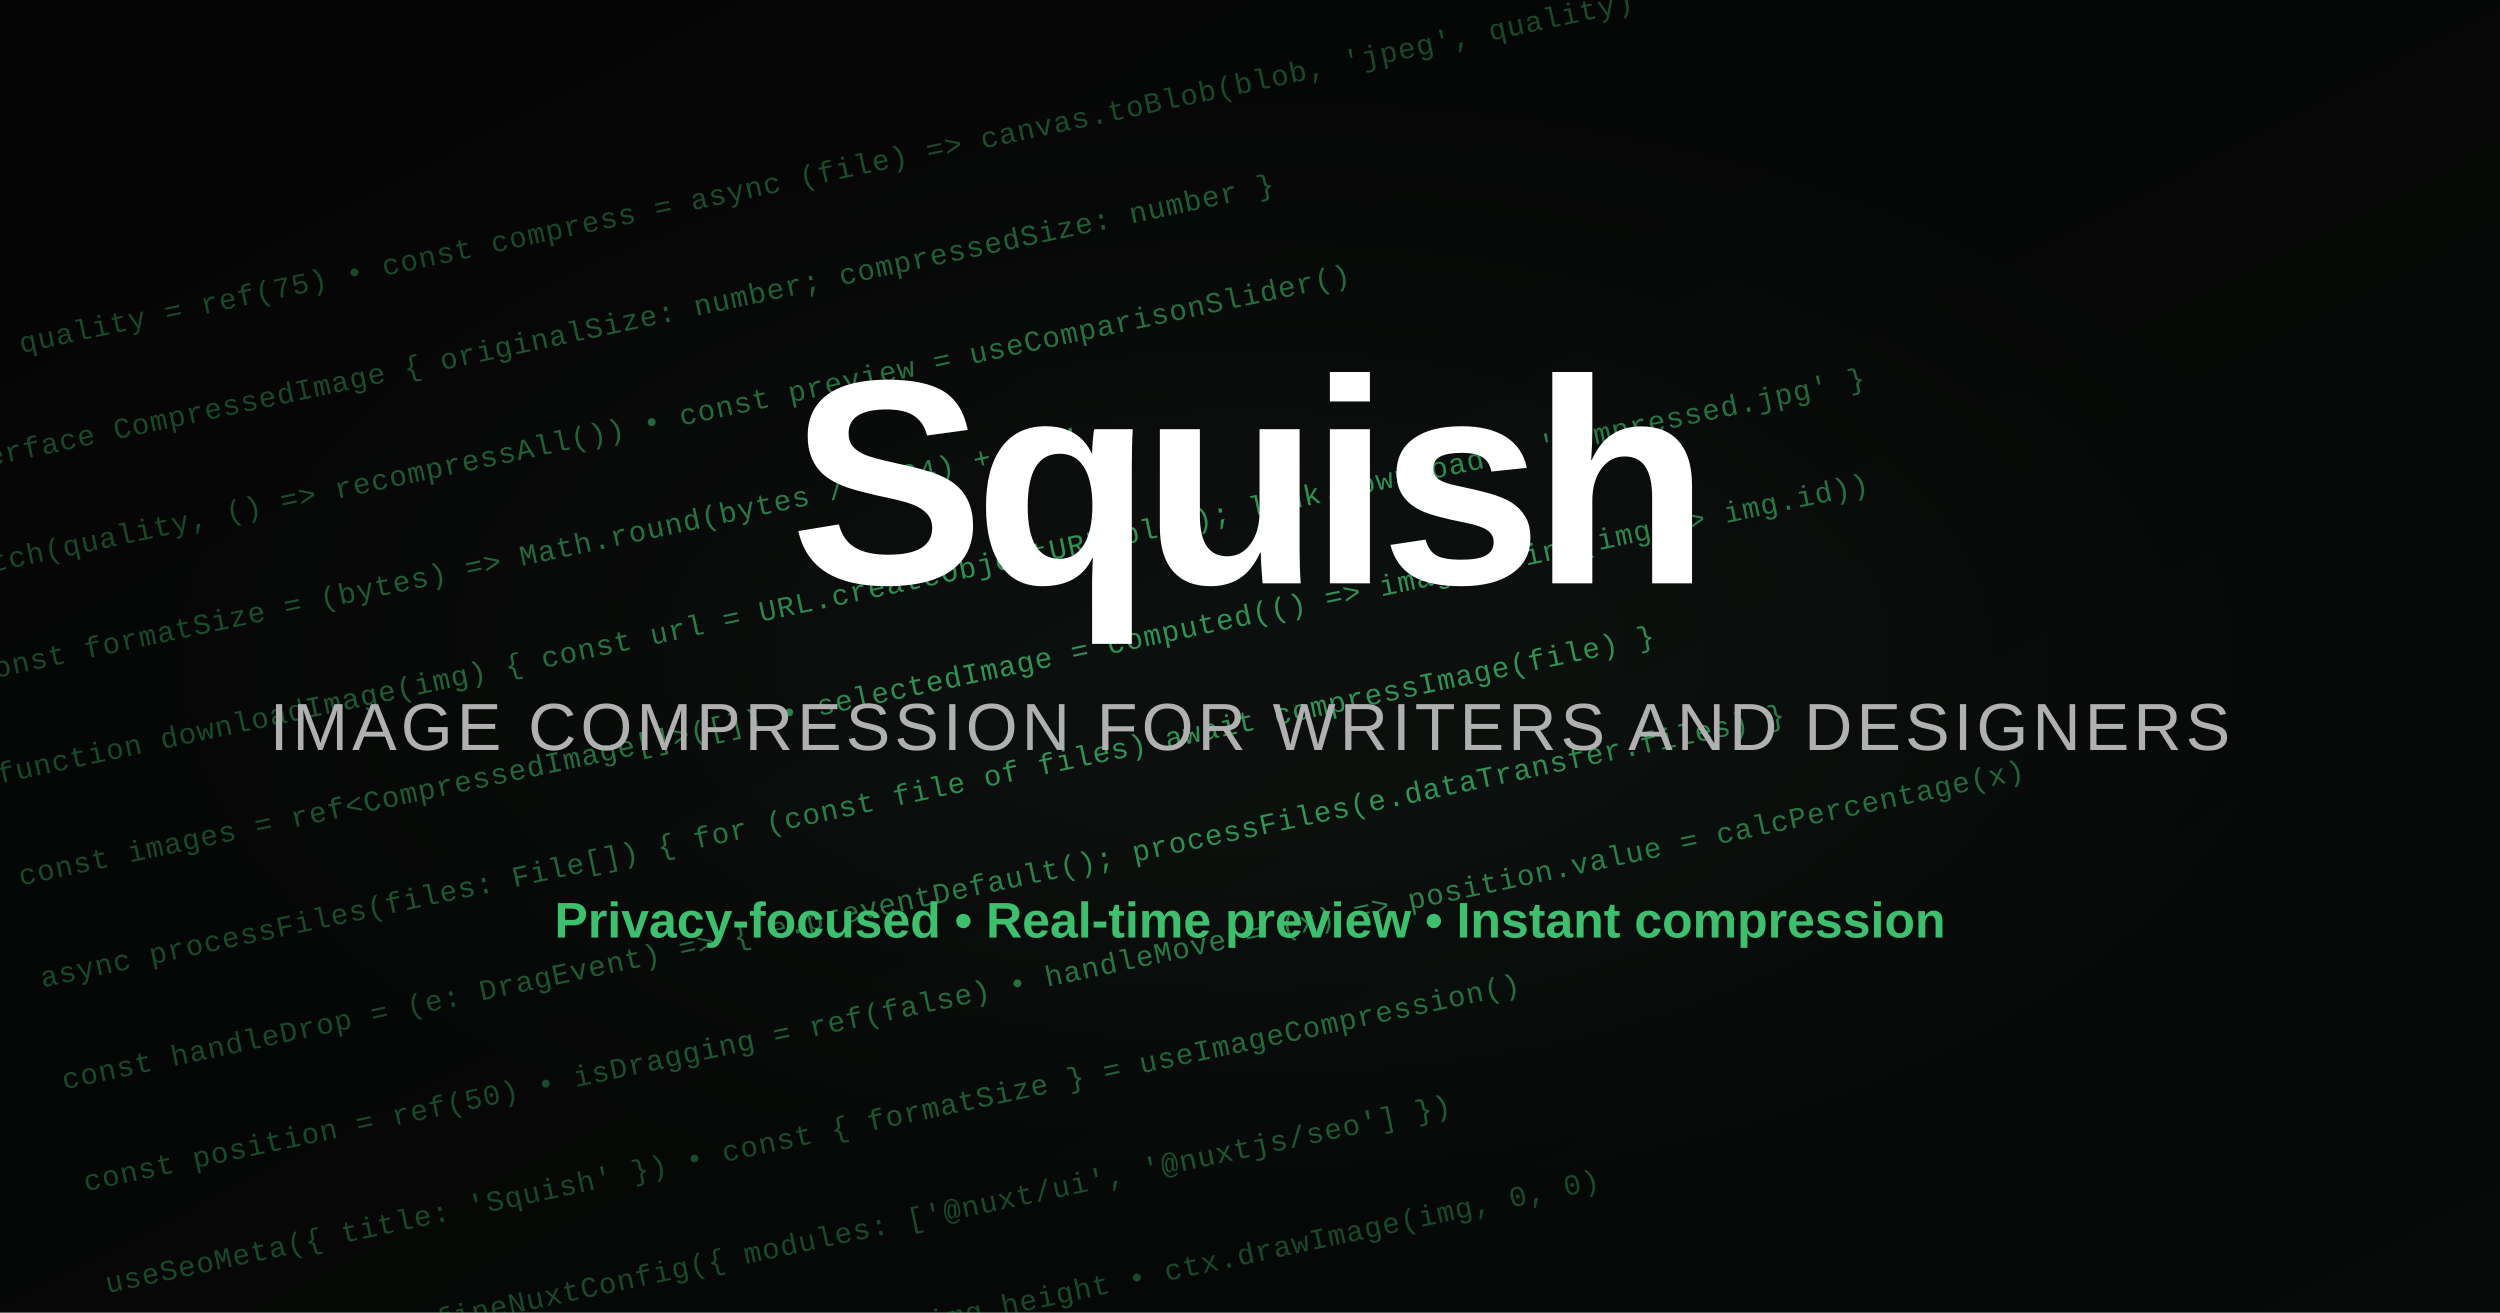
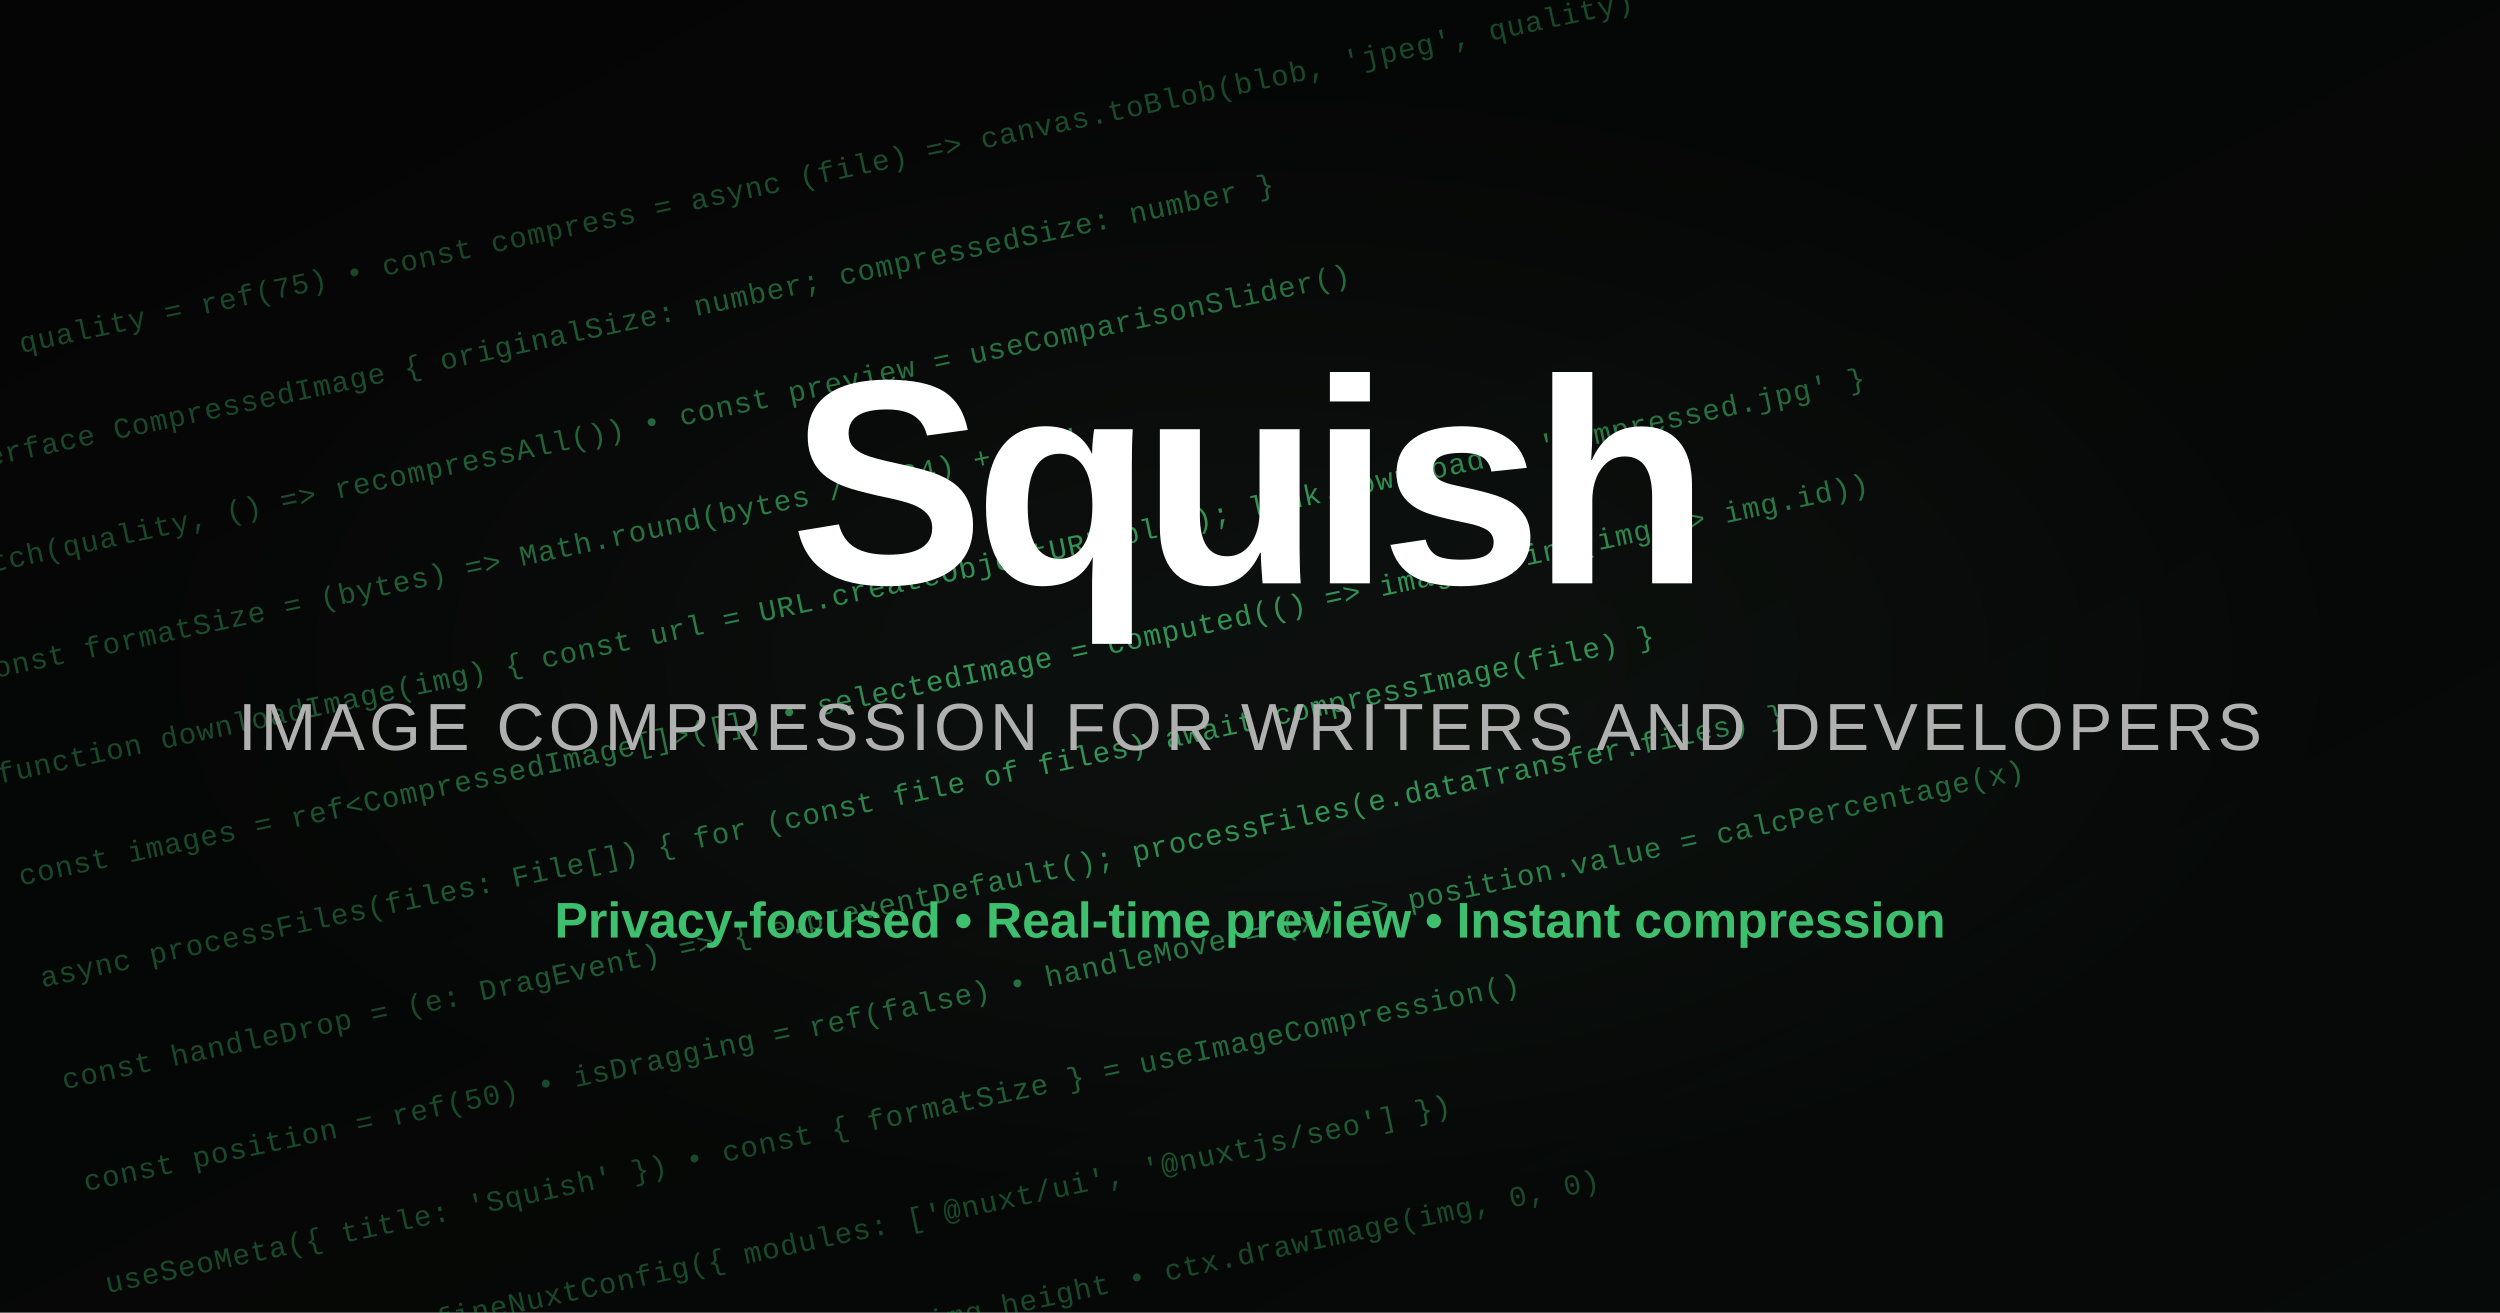
<svg xmlns="http://www.w3.org/2000/svg" width="1200" height="630" viewBox="0 0 1200 630">
  <defs>
    <linearGradient id="bg" x1="0%" y1="0%" x2="100%" y2="100%">
      <stop offset="0%" style="stop-color:#0a0a0a;stop-opacity:1" />
      <stop offset="100%" style="stop-color:#0d1410;stop-opacity:1" />
    </linearGradient>
  </defs>
  <rect width="1200" height="630" fill="url(#bg)" />
  <g transform="rotate(-12 600 315)" opacity="0.65" fill="#45d87a" font-family="'Courier New', monospace" font-size="14" letter-spacing="0.5">
    <text x="0" y="50">const quality = ref(75)  •  const compress = async (file) =&gt; canvas.toBlob(blob, 'jpeg', quality)</text>
    <text x="0" y="100">interface CompressedImage { originalSize: number; compressedSize: number }</text>
    <text x="0" y="150">watch(quality, () =&gt; recompressAll())  •  const preview = useComparisonSlider()</text>
    <text x="0" y="200">const formatSize = (bytes) =&gt; Math.round(bytes / 1024) + 'KB'</text>
    <text x="0" y="250">function downloadImage(img) { const url = URL.createObjectURL(blob); link.download = 'compressed.jpg' }</text>
    <text x="0" y="300">const images = ref&lt;CompressedImage[]&gt;([])  •  selectedImage = computed(() =&gt; images.find(img =&gt; img.id))</text>
    <text x="0" y="350">async processFiles(files: File[]) { for (const file of files) await compressImage(file) }</text>
    <text x="0" y="400">const handleDrop = (e: DragEvent) =&gt; { e.preventDefault(); processFiles(e.dataTransfer.files) }</text>
    <text x="0" y="450">const position = ref(50)  •  isDragging = ref(false)  •  handleMove = (x) =&gt; position.value = calcPercentage(x)</text>
    <text x="0" y="500">useSeoMeta({ title: 'Squish' })  •  const { formatSize } = useImageCompression()</text>
    <text x="0" y="550">export default defineNuxtConfig({ modules: ['@nuxt/ui', '@nuxtjs/seo'] })</text>
    <text x="0" y="600">canvas.width = img.width  •  canvas.height = img.height  •  ctx.drawImage(img, 0, 0)</text>
  </g>
  <defs>
    <radialGradient id="fade" cx="50%" cy="50%">
      <stop offset="25%" style="stop-color:#000000;stop-opacity:0" />
      <stop offset="85%" style="stop-color:#000000;stop-opacity:0.5" />
    </radialGradient>
  </defs>
  <rect width="1200" height="630" fill="url(#fade)" />
  <text x="600" y="280" font-family="Arial, sans-serif" font-size="140" font-weight="900" fill="#ffffff" text-anchor="middle" letter-spacing="-5">
    Squish
  </text>
  <text x="600" y="360" font-family="Arial, sans-serif" font-size="32" fill="#b0b0b0" text-anchor="middle" letter-spacing="2">
-     IMAGE COMPRESSION FOR WRITERS AND DESIGNERS
+     IMAGE COMPRESSION FOR WRITERS AND DEVELOPERS
  </text>
  <text x="600" y="450" font-family="Arial, sans-serif" font-size="24" fill="#3dbf6e" text-anchor="middle" font-weight="600">
    Privacy-focused • Real-time preview • Instant compression
  </text>
</svg>
